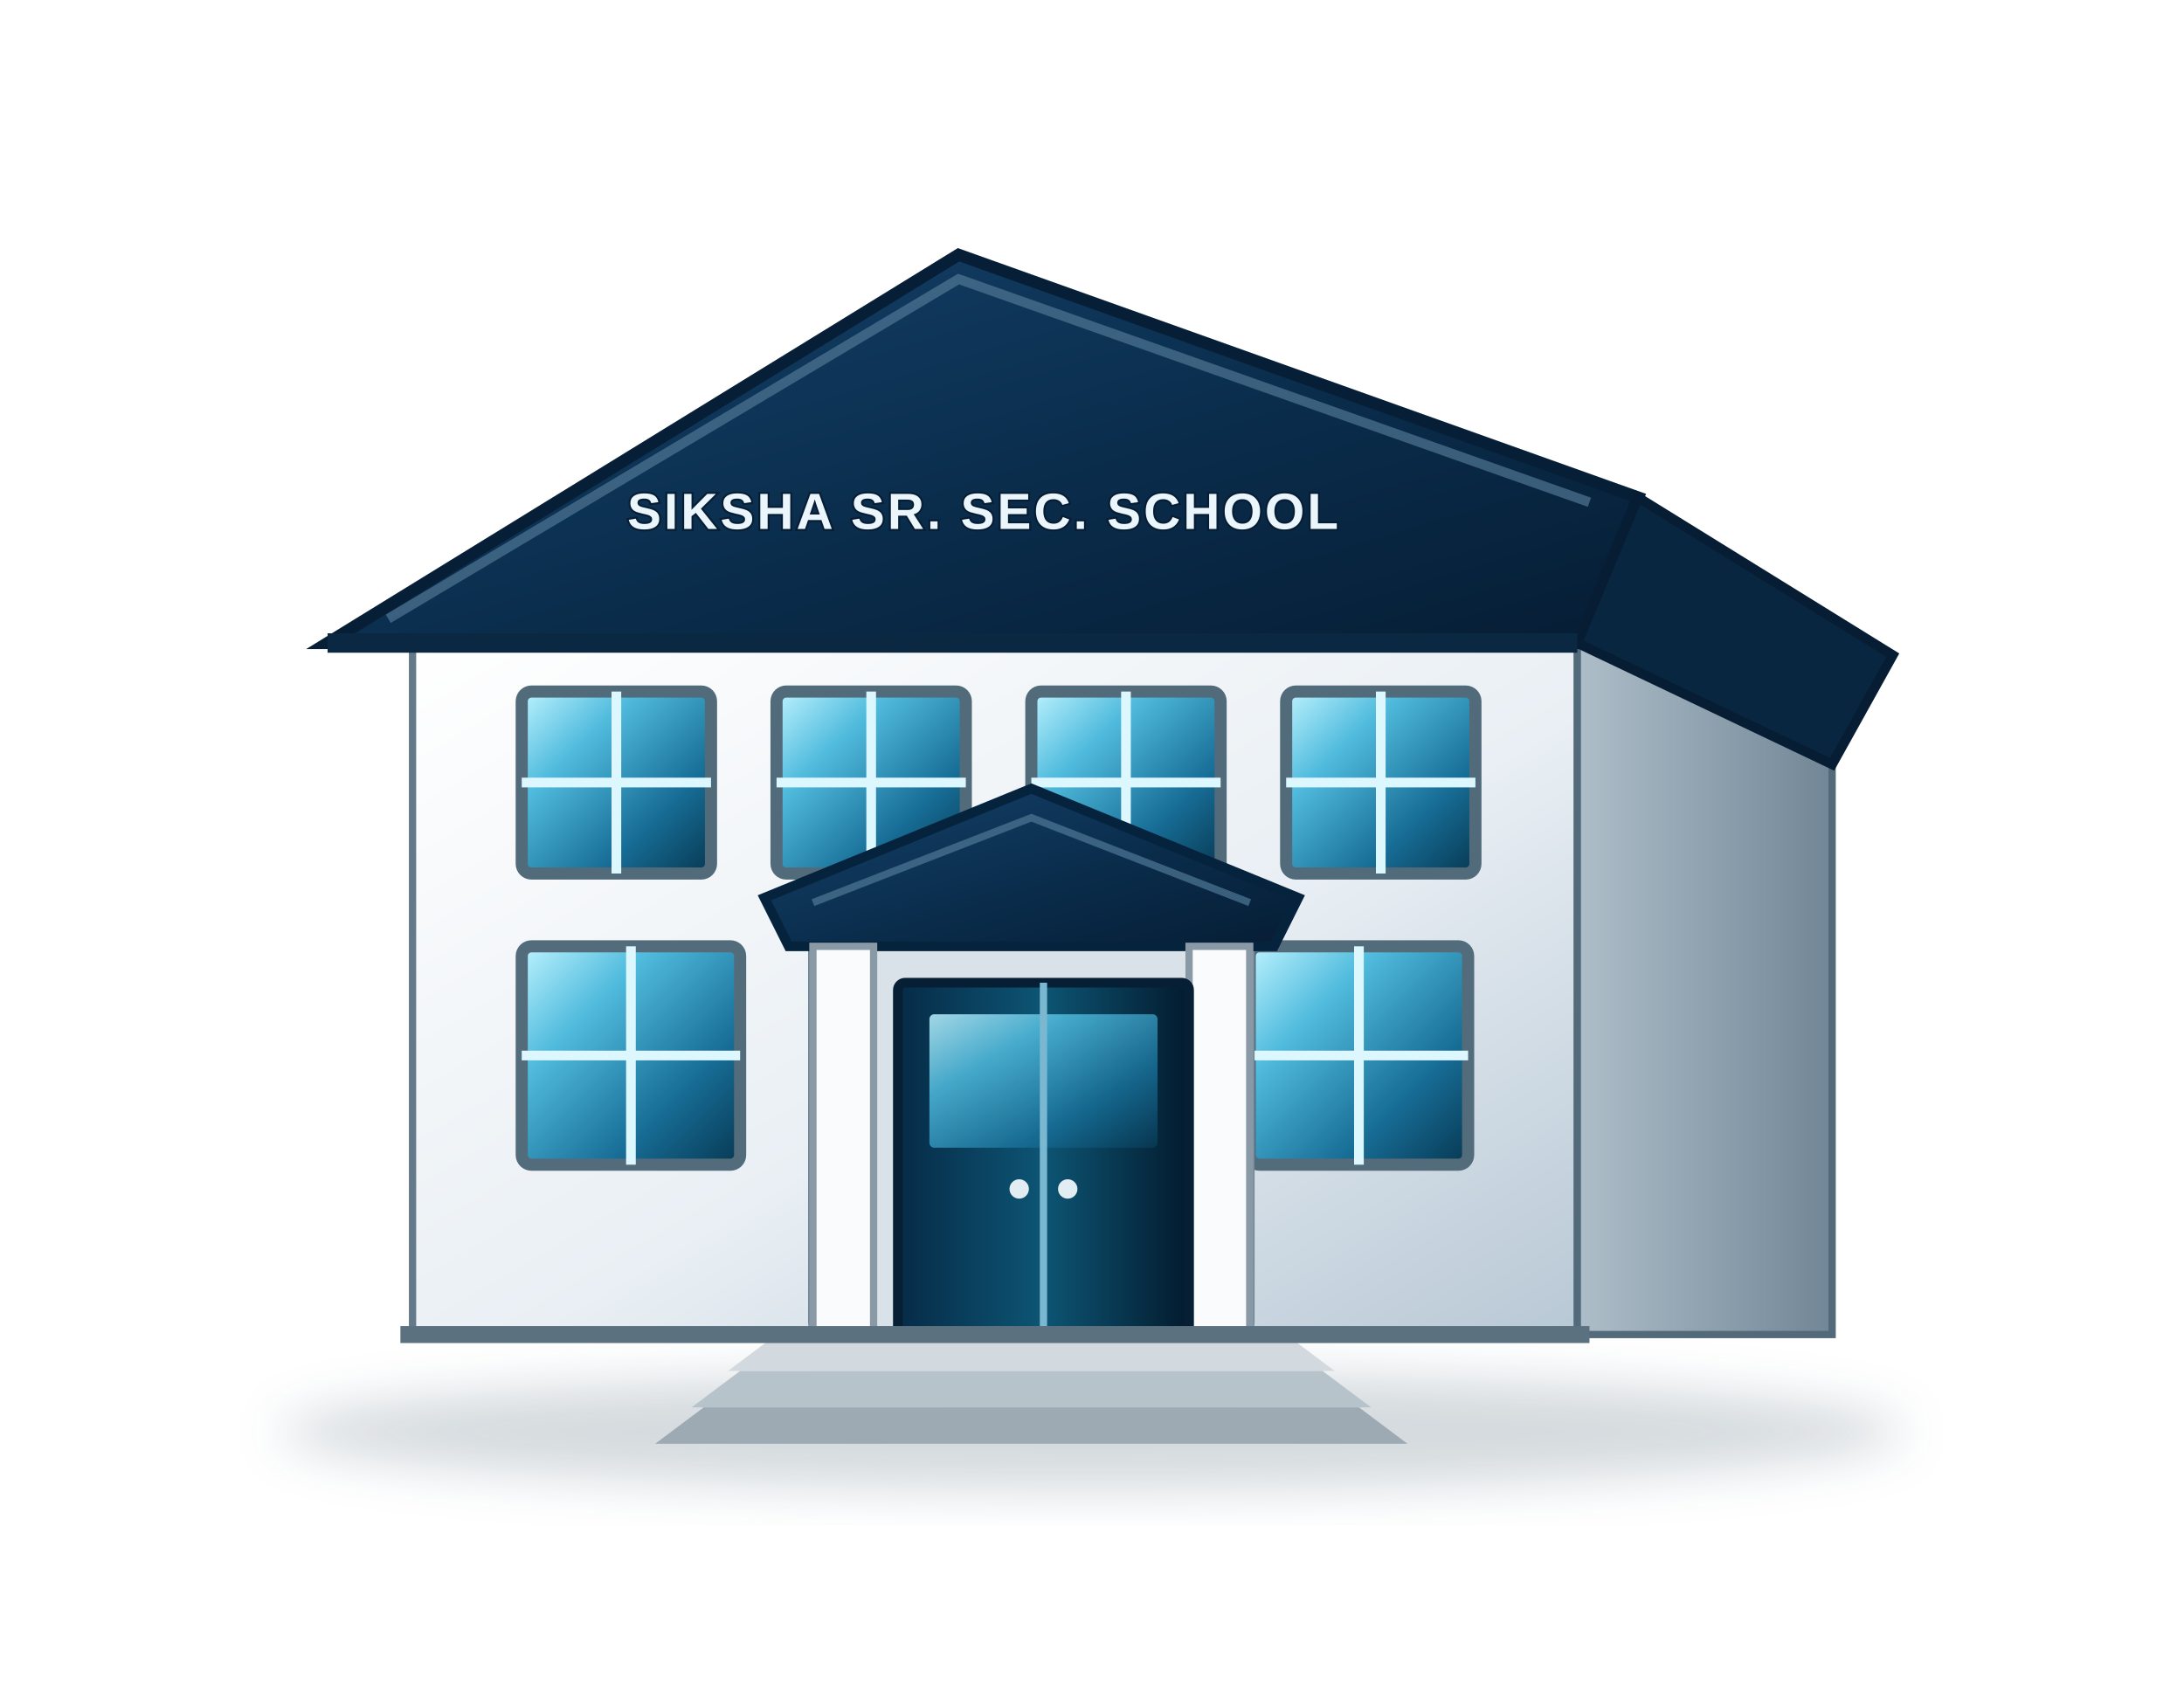
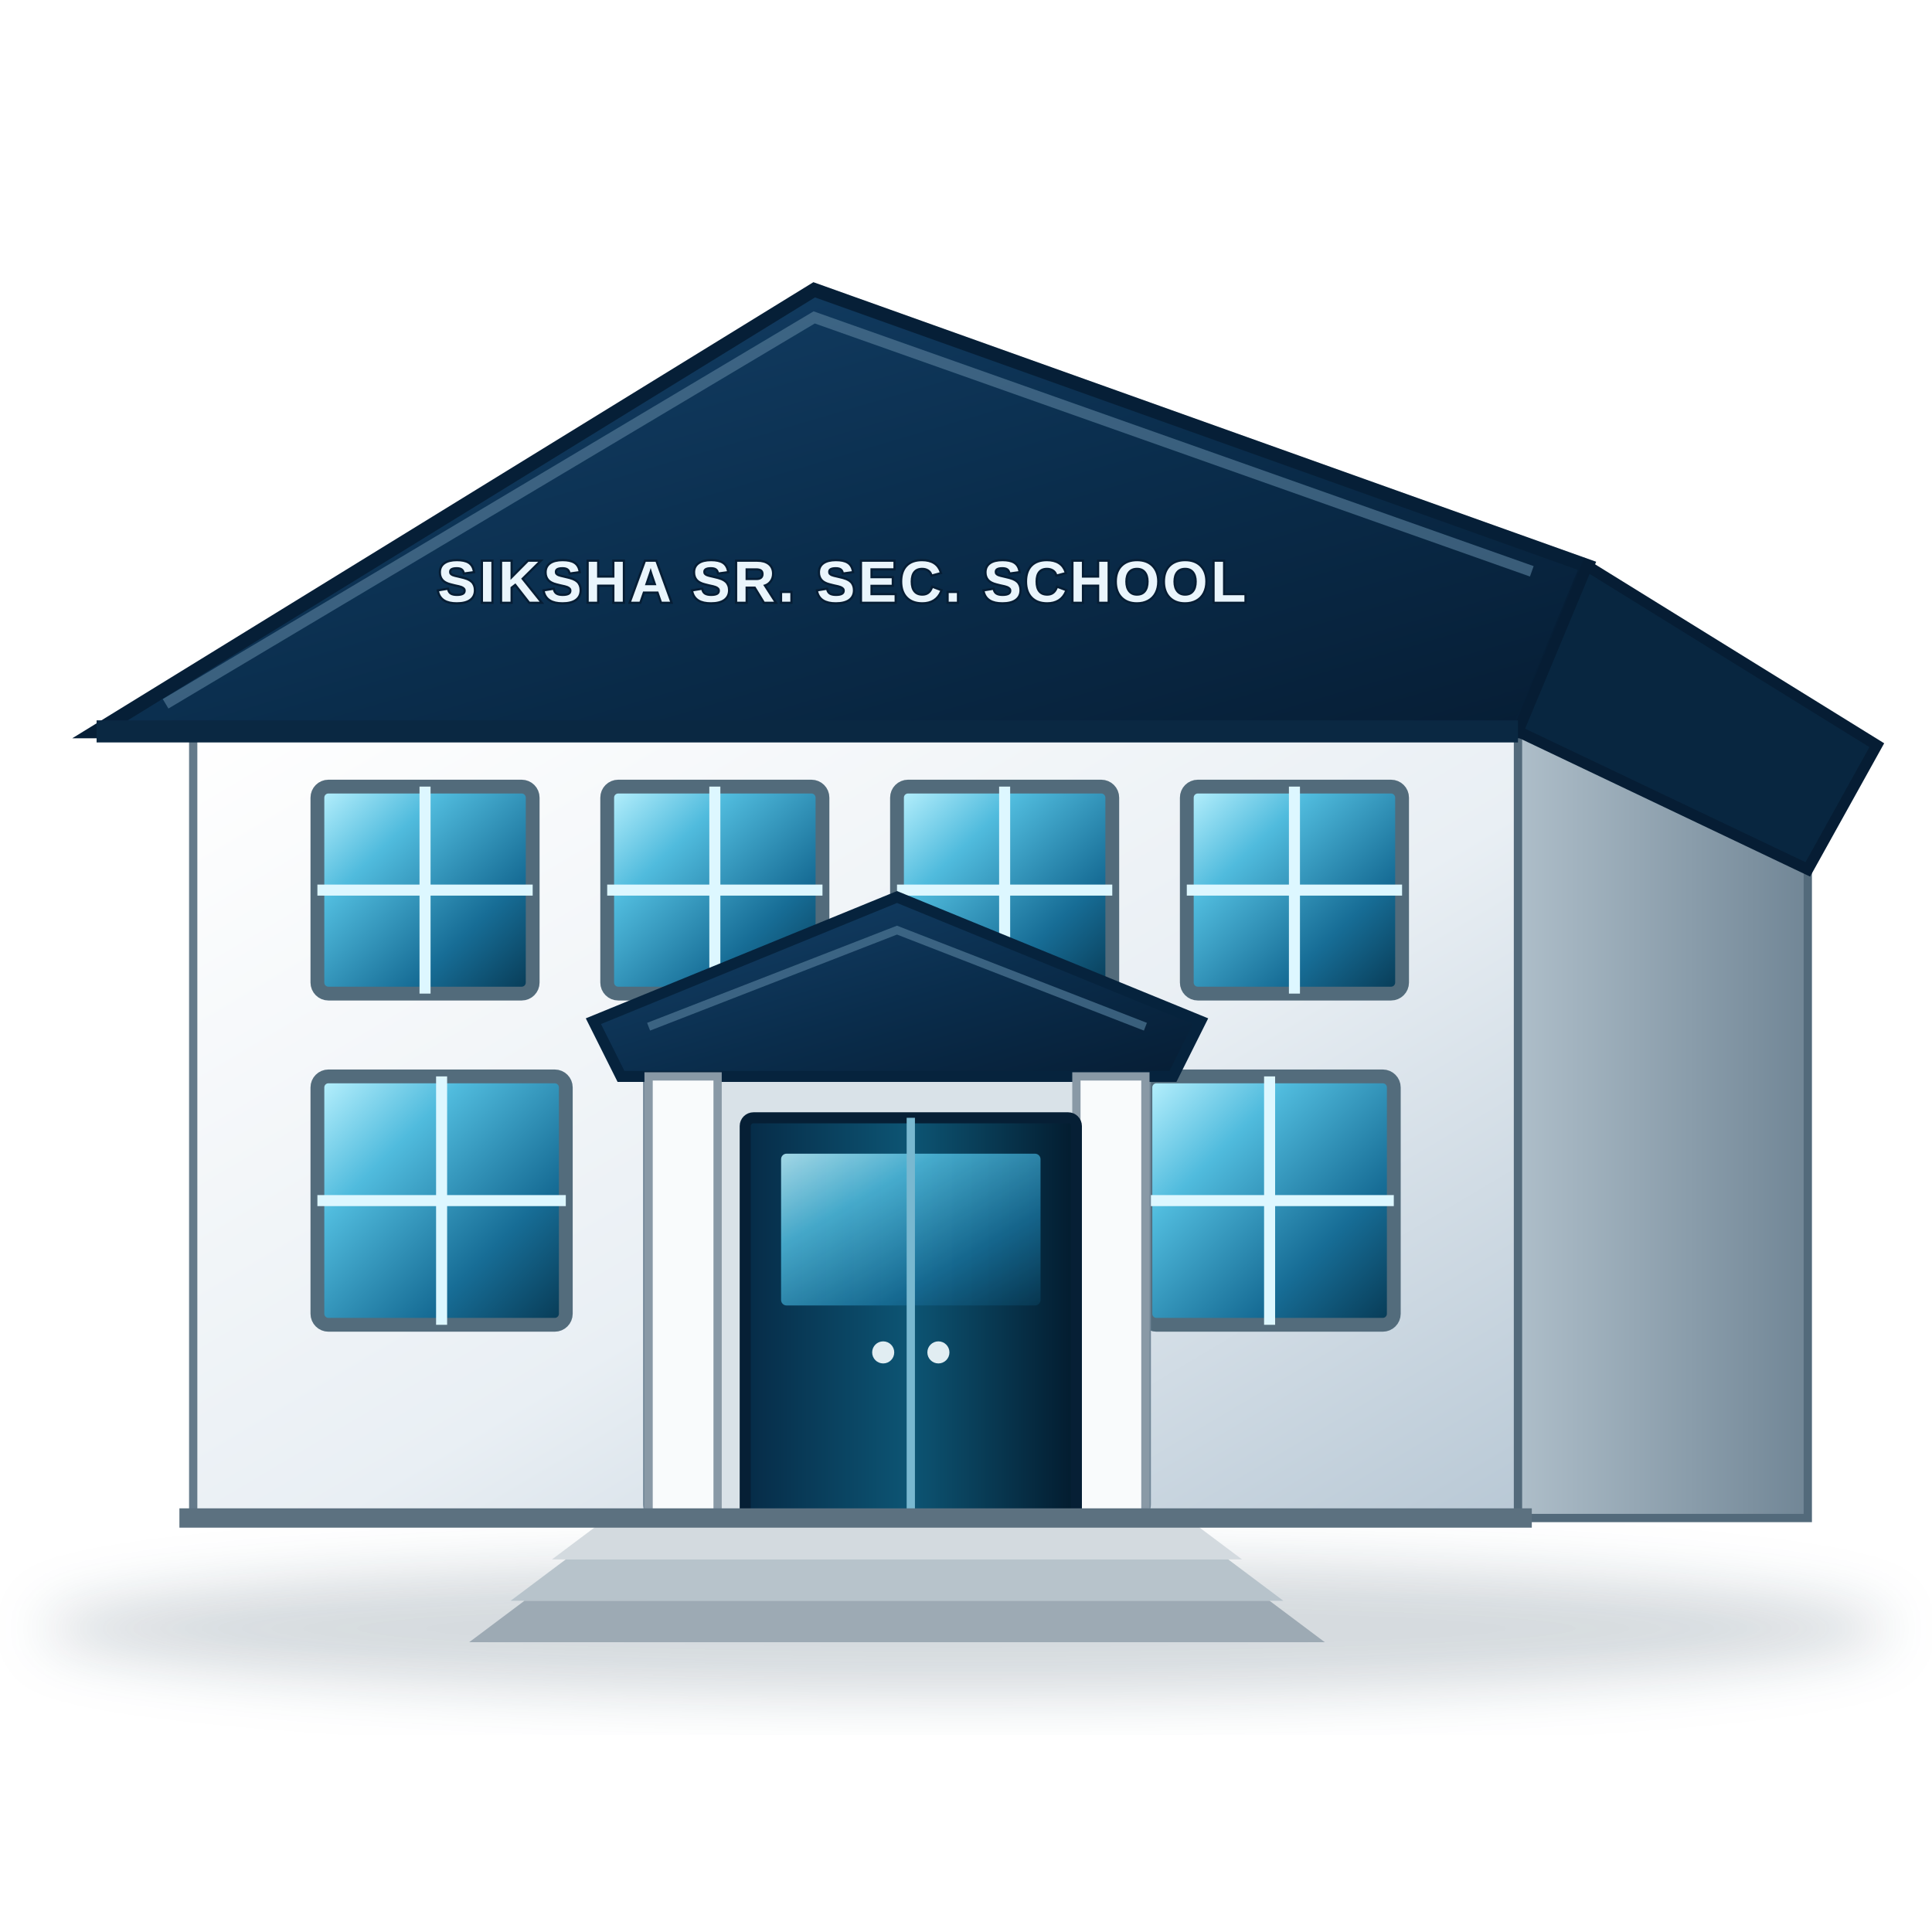
- <svg xmlns="http://www.w3.org/2000/svg" width="900" height="700" viewBox="0 0 900 700">
+ <svg xmlns="http://www.w3.org/2000/svg" width="512" height="512" viewBox="100 80 700 540" preserveAspectRatio="xMidYMid meet">
  <defs>
    <linearGradient id="wall" x1="0" y1="0" x2="1" y2="1">
      <stop offset="0%" stop-color="#FFFFFF" />
      <stop offset="55%" stop-color="#E9EFF4" />
      <stop offset="100%" stop-color="#B8C8D5" />
    </linearGradient>
    <linearGradient id="sideWall" x1="0" y1="0" x2="1" y2="0">
      <stop offset="0%" stop-color="#AEBEC9" />
      <stop offset="100%" stop-color="#718696" />
    </linearGradient>
    <linearGradient id="roof" x1="0" y1="0" x2="1" y2="1">
      <stop offset="0%" stop-color="#15436C" />
      <stop offset="55%" stop-color="#0A2D4C" />
      <stop offset="100%" stop-color="#061D34" />
    </linearGradient>
    <linearGradient id="glass" x1="0" y1="0" x2="1" y2="1">
      <stop offset="0%" stop-color="#BDF3FF" />
      <stop offset="30%" stop-color="#50BBDD" />
      <stop offset="70%" stop-color="#176D96" />
      <stop offset="100%" stop-color="#073852" />
    </linearGradient>
    <linearGradient id="door" x1="0" y1="0" x2="1" y2="0">
      <stop offset="0%" stop-color="#062B47" />
      <stop offset="50%" stop-color="#0D5574" />
      <stop offset="100%" stop-color="#031B2E" />
    </linearGradient>
    <filter id="shadow" x="-30%" y="-30%" width="160%" height="160%">
      <feGaussianBlur stdDeviation="10" />
    </filter>
  </defs>
  <ellipse cx="450" cy="590" rx="335" ry="24" fill="#18364A" opacity=".18" filter="url(#shadow)" />
  <path d="M170 265            L650 265            L650 550            L170 550 Z" fill="url(#wall)" stroke="#647A8A" stroke-width="3" />
  <path d="M650 265            L755 315            L755 550            L650 550 Z" fill="url(#sideWall)" stroke="#536A7B" stroke-width="3" />
  <path d="M135 265            L395 105            L675 205            L650 265 Z" fill="url(#roof)" stroke="#061F37" stroke-width="5" />
  <path d="M675 205            L780 270            L755 315            L650 265 Z" fill="#082640" stroke="#061D34" stroke-width="4" />
  <path d="M160 255            L395 115            L655 207" fill="none" stroke="#547B98" stroke-width="4" opacity=".65" />
  <text x="405" y="218" text-anchor="middle" font-family="Arial, Helvetica, sans-serif" font-size="21" font-weight="700" letter-spacing="1.1" fill="#EAF5FC" stroke="#061D34" stroke-width="1.6" paint-order="stroke">
    SIKSHA SR. SEC. SCHOOL
  </text>
  <g>
    <rect x="215" y="285" width="78" height="75" rx="4" fill="url(#glass)" stroke="#526B7B" stroke-width="5" />
    <line x1="254" y1="285" x2="254" y2="360" stroke="#DDF7FF" stroke-width="4" />
    <line x1="215" y1="322.5" x2="293" y2="322.5" stroke="#DDF7FF" stroke-width="4" />
  </g>
  <g>
    <rect x="320" y="285" width="78" height="75" rx="4" fill="url(#glass)" stroke="#526B7B" stroke-width="5" />
    <line x1="359" y1="285" x2="359" y2="360" stroke="#DDF7FF" stroke-width="4" />
    <line x1="320" y1="322.5" x2="398" y2="322.5" stroke="#DDF7FF" stroke-width="4" />
  </g>
  <g>
    <rect x="425" y="285" width="78" height="75" rx="4" fill="url(#glass)" stroke="#526B7B" stroke-width="5" />
    <line x1="464" y1="285" x2="464" y2="360" stroke="#DDF7FF" stroke-width="4" />
    <line x1="425" y1="322.5" x2="503" y2="322.5" stroke="#DDF7FF" stroke-width="4" />
  </g>
  <g>
    <rect x="530" y="285" width="78" height="75" rx="4" fill="url(#glass)" stroke="#526B7B" stroke-width="5" />
    <line x1="569" y1="285" x2="569" y2="360" stroke="#DDF7FF" stroke-width="4" />
    <line x1="530" y1="322.5" x2="608" y2="322.5" stroke="#DDF7FF" stroke-width="4" />
  </g>
  <g>
    <rect x="215" y="390" width="90" height="90" rx="4" fill="url(#glass)" stroke="#536C7C" stroke-width="5" />
    <line x1="260" y1="390" x2="260" y2="480" stroke="#DDF7FF" stroke-width="4" />
    <line x1="215" y1="435" x2="305" y2="435" stroke="#DDF7FF" stroke-width="4" />
  </g>
  <g>
    <rect x="515" y="390" width="90" height="90" rx="4" fill="url(#glass)" stroke="#536C7C" stroke-width="5" />
    <line x1="560" y1="390" x2="560" y2="480" stroke="#DDF7FF" stroke-width="4" />
    <line x1="515" y1="435" x2="605" y2="435" stroke="#DDF7FF" stroke-width="4" />
  </g>
  <rect x="335" y="365" width="180" height="185" rx="5" fill="#D9E2E8" stroke="#718697" stroke-width="4" />
  <path d="M315 370            L425 325            L535 370            L525 390            L325 390 Z" fill="url(#roof)" stroke="#06233D" stroke-width="4" />
  <path d="M335 372            L425 337            L515 372" fill="none" stroke="#4F7895" stroke-width="3" opacity=".7" />
  <rect x="335" y="390" width="25" height="160" fill="#F9FBFC" stroke="#8999A6" stroke-width="3" />
  <rect x="490" y="390" width="25" height="160" fill="#F9FBFC" stroke="#8999A6" stroke-width="3" />
  <rect x="370" y="405" width="120" height="145" rx="3" fill="url(#door)" stroke="#061F35" stroke-width="4" />
  <rect x="383" y="418" width="94" height="55" rx="2" fill="url(#glass)" opacity=".85" />
  <line x1="430" y1="405" x2="430" y2="550" stroke="#79B8D0" stroke-width="3" />
  <circle cx="420" cy="490" r="4" fill="#E1EDF2" />
  <circle cx="440" cy="490" r="4" fill="#E1EDF2" />
  <path d="M320 550            L530 550            L550 565            L300 565 Z" fill="#D3DADF" />
  <path d="M305 565            L545 565            L565 580            L285 580 Z" fill="#B7C3CB" />
  <path d="M290 580            L560 580            L580 595            L270 595 Z" fill="#9DAAB4" />
  <path d="M135 265            L650 265" stroke="#0A2842" stroke-width="8" />
  <path d="M165 550            L655 550" stroke="#5C7180" stroke-width="7" />
</svg>
